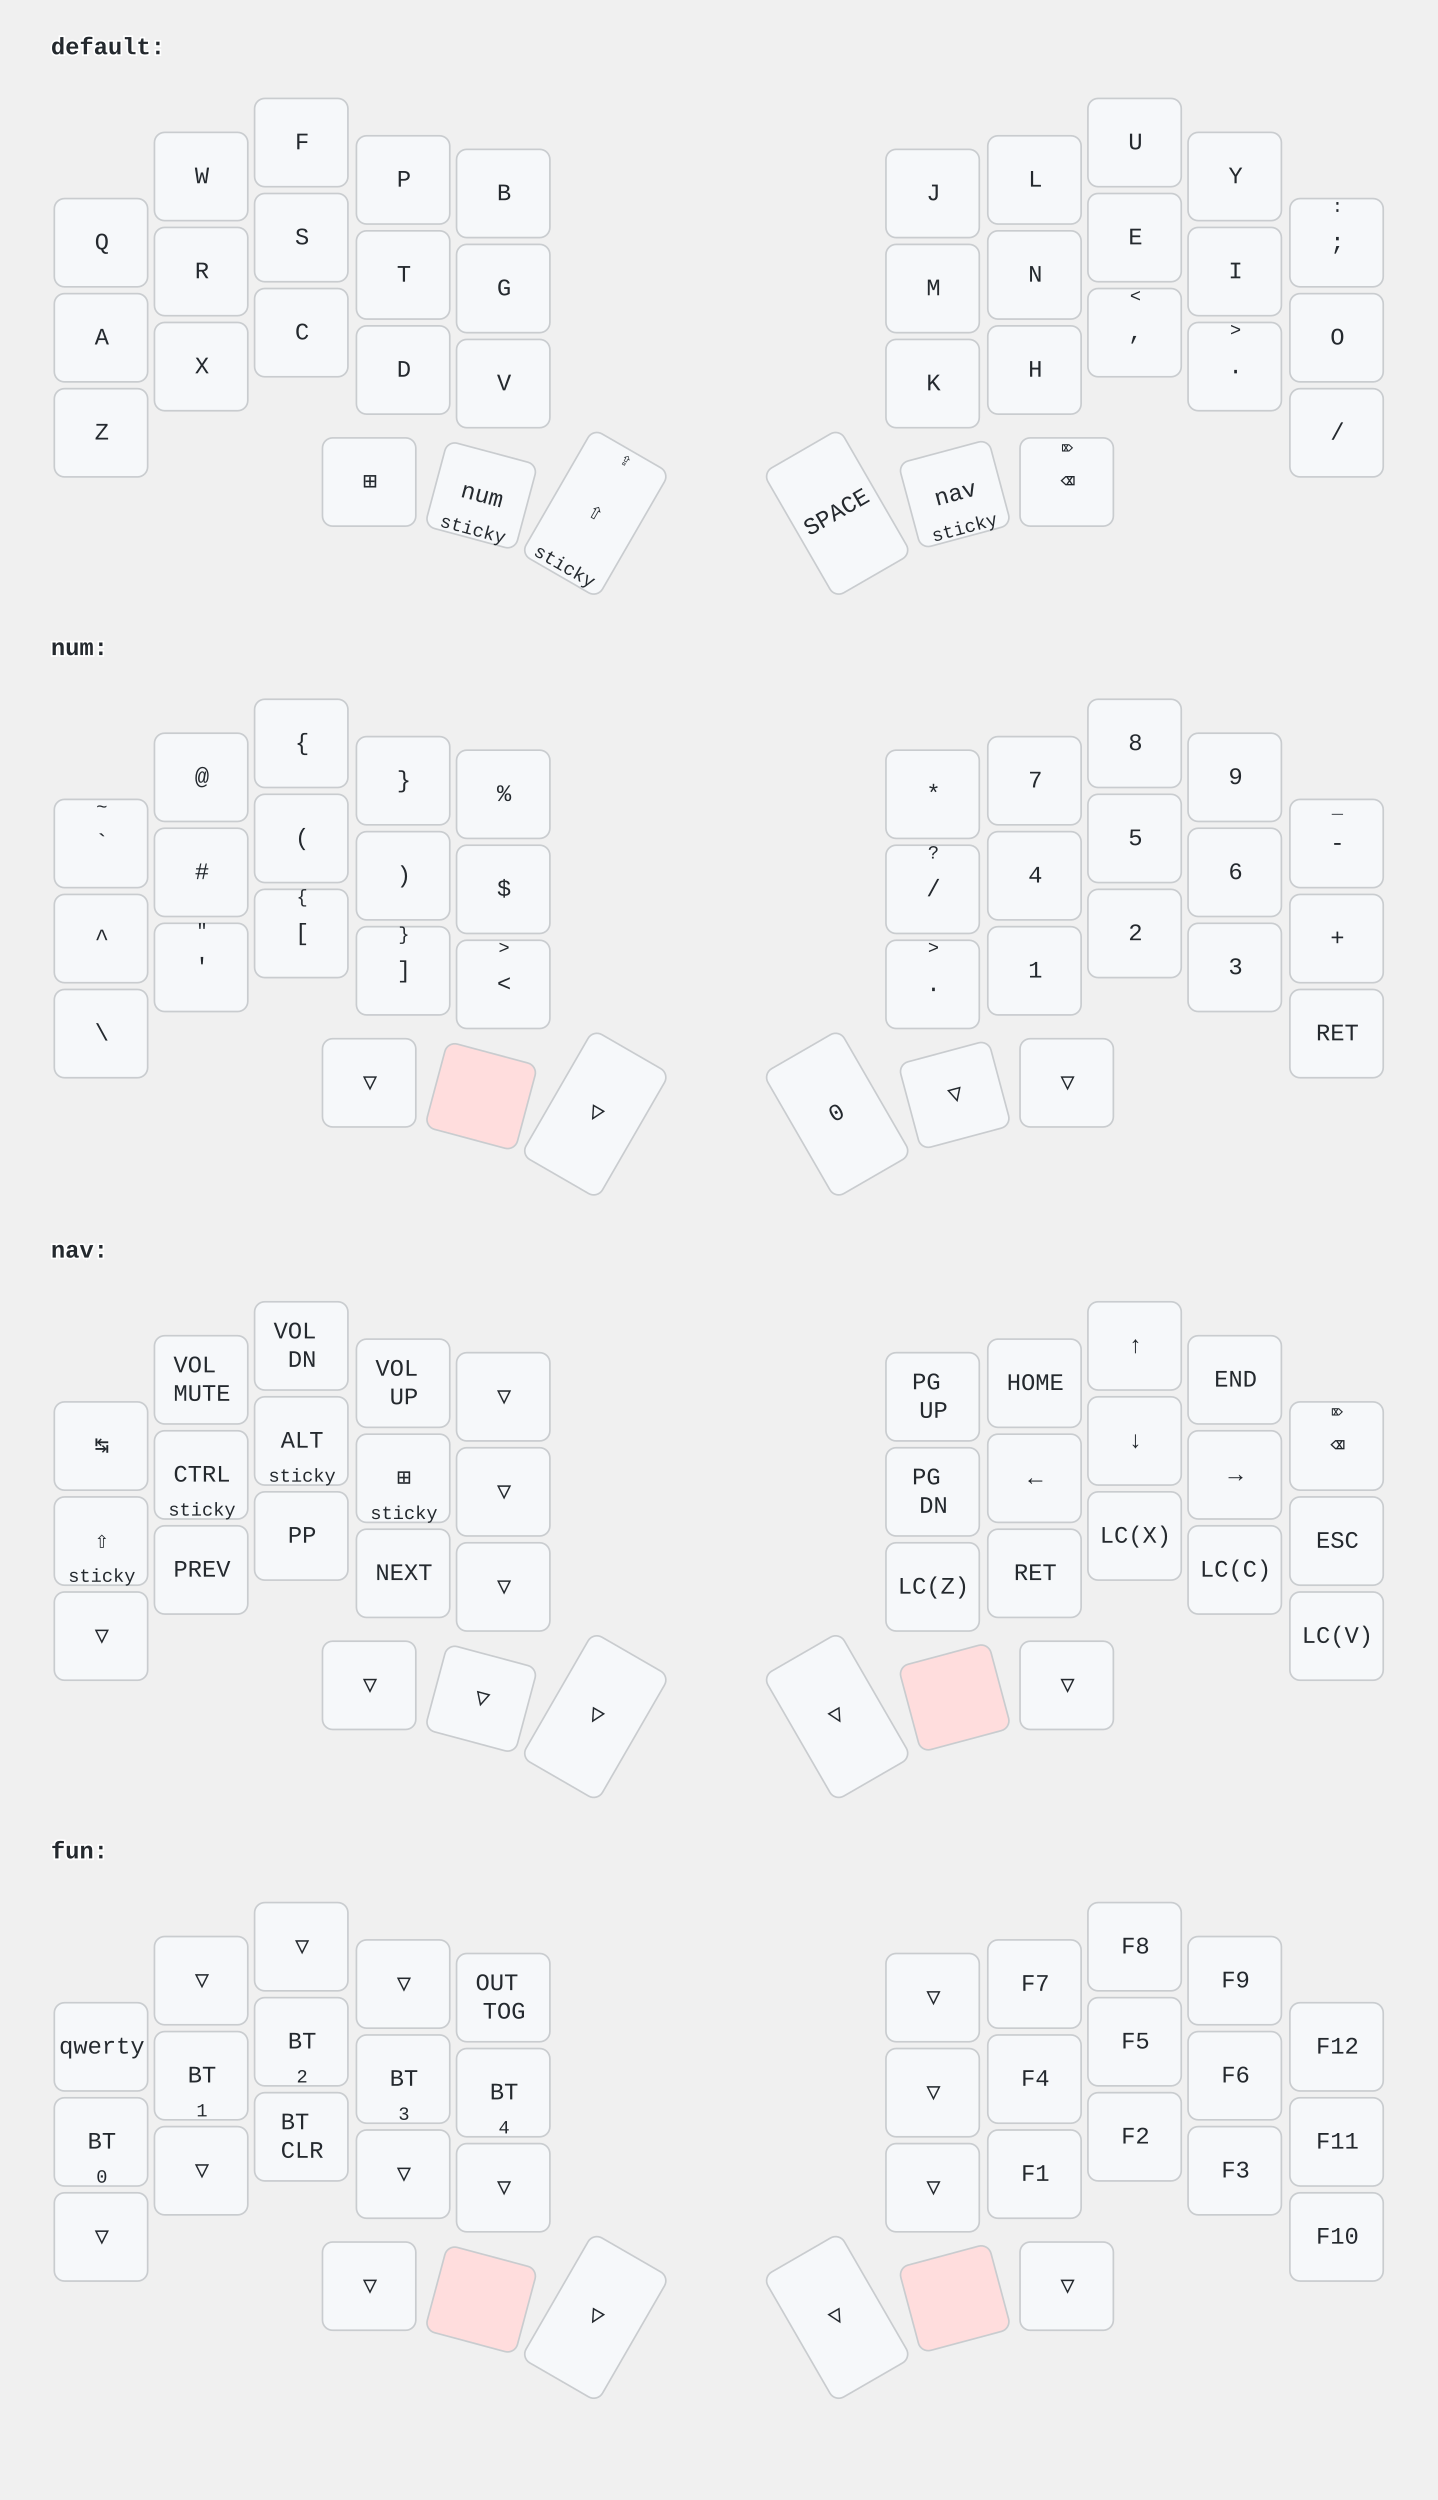
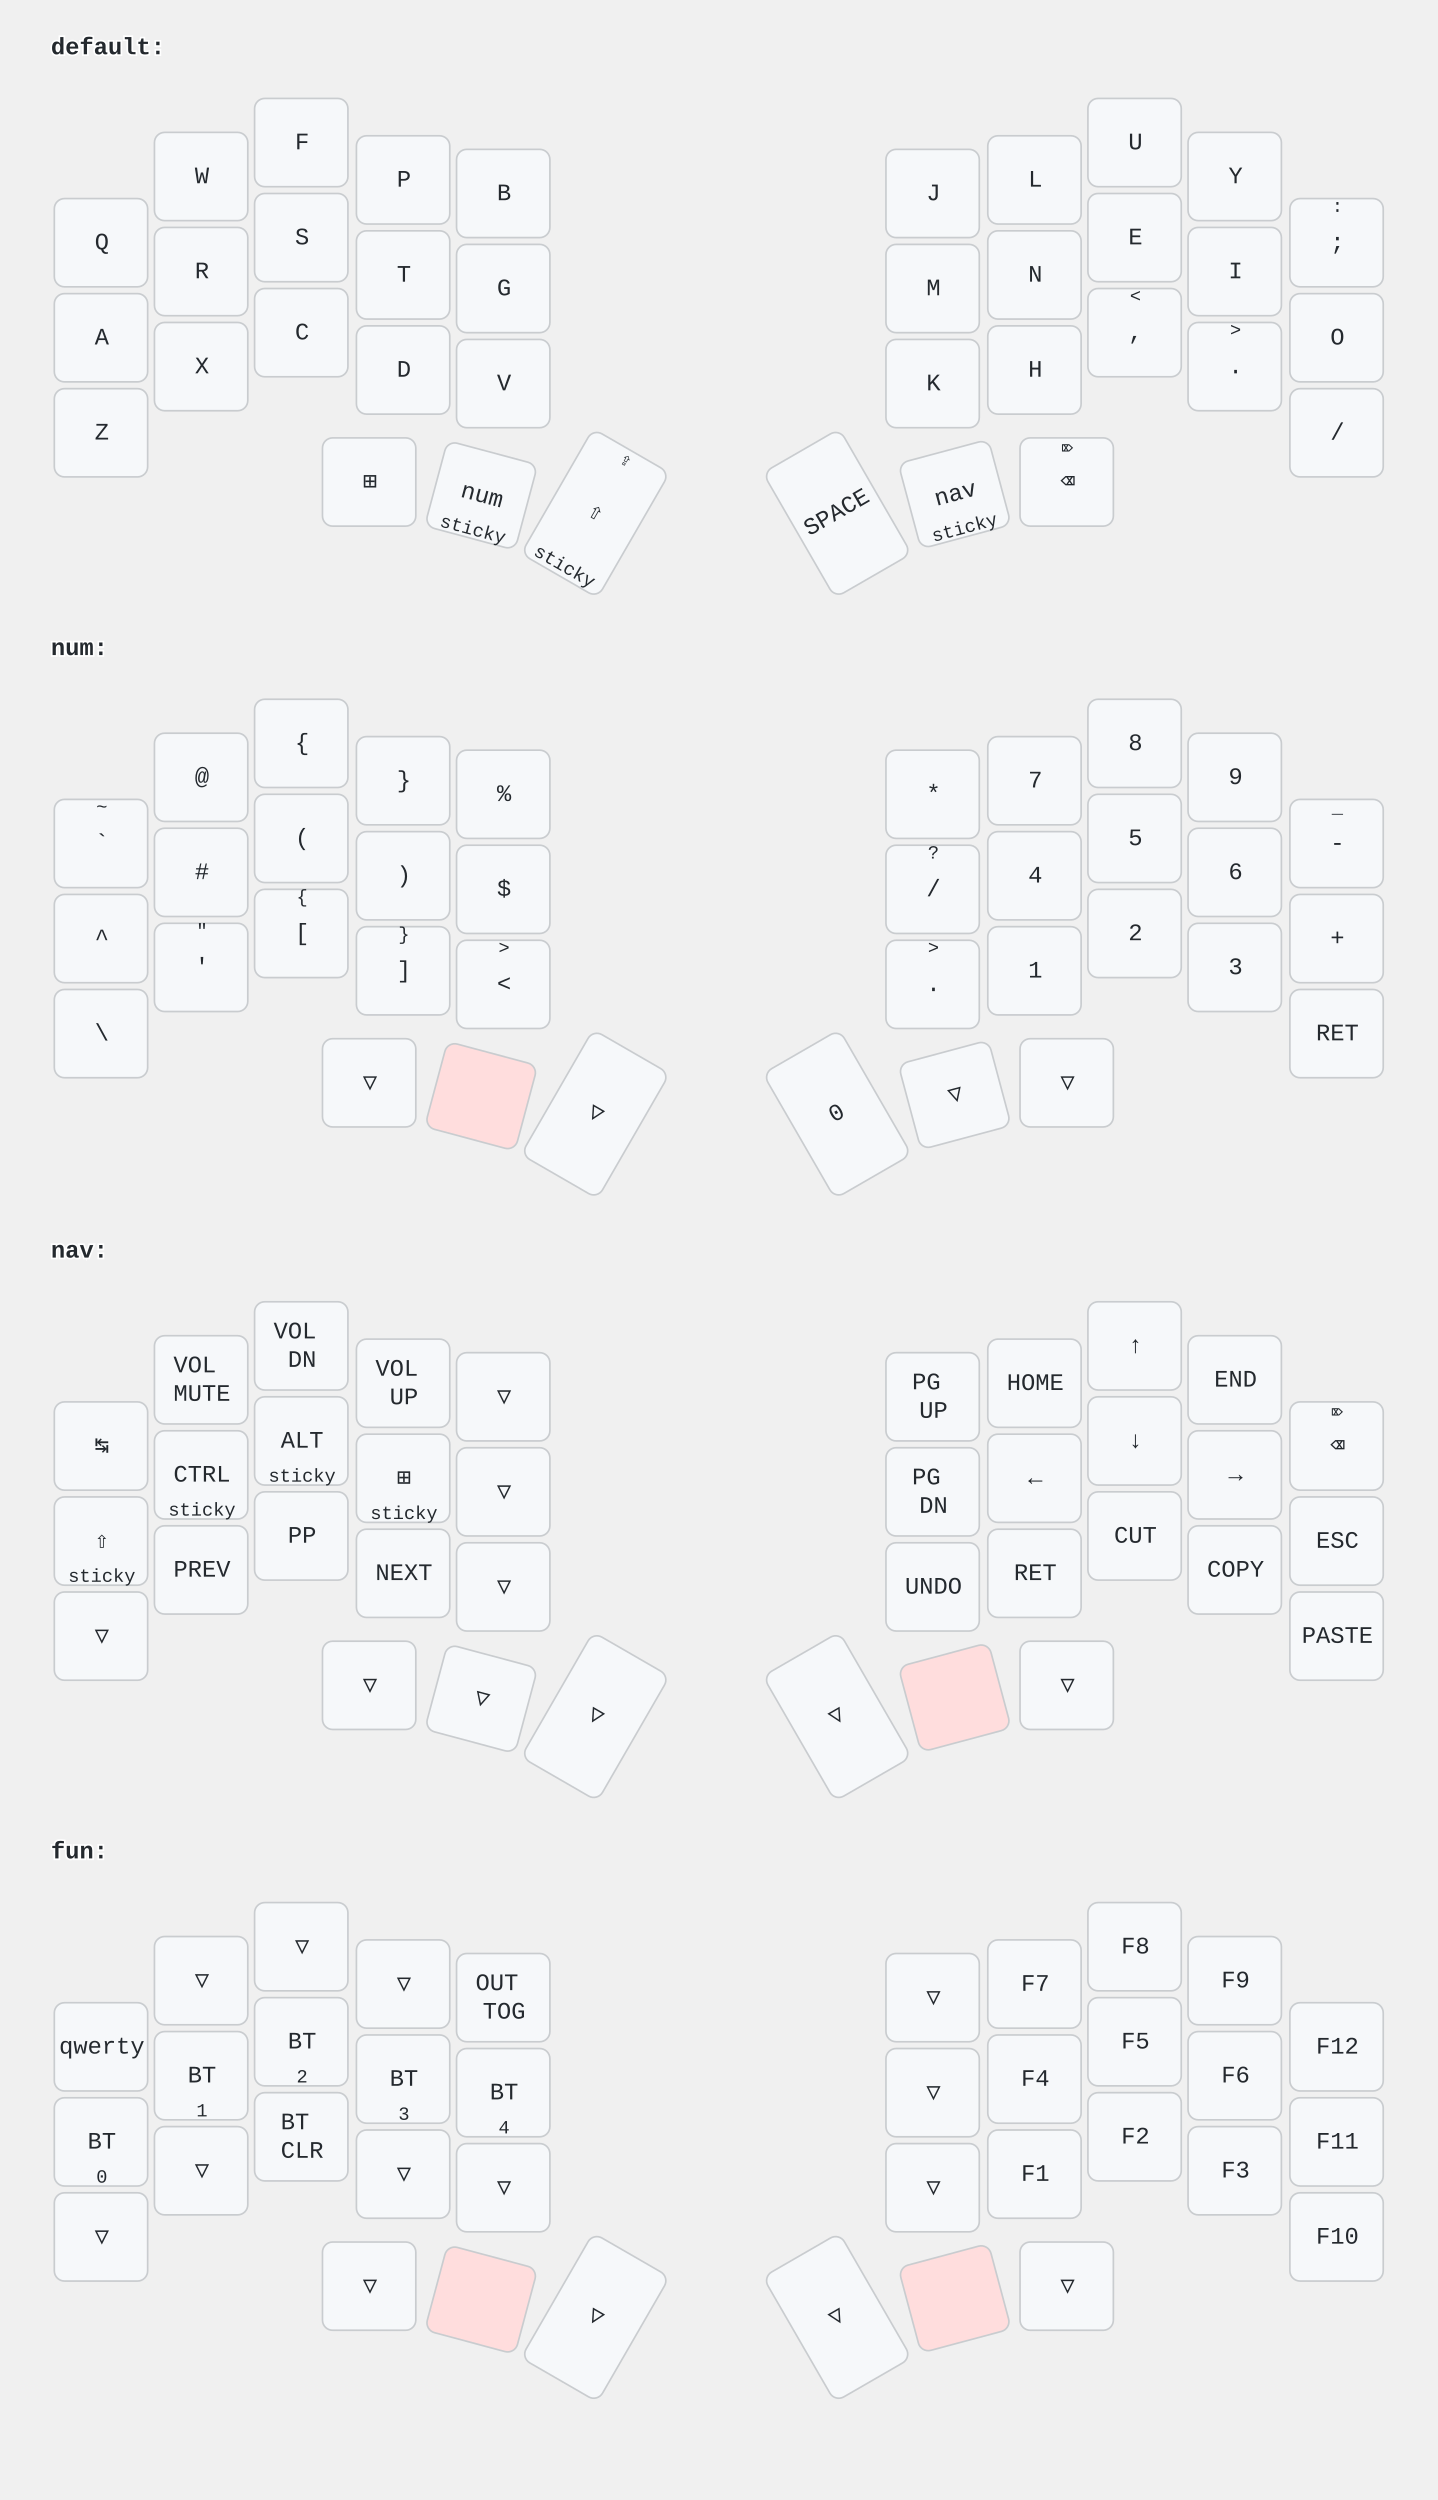
<svg xmlns="http://www.w3.org/2000/svg" width="847" height="1473" viewBox="0 0 847 1473" class="keymap">
  <style>/* font and background color specifications */
svg {
    font-family: SFMono-Regular,Consolas,Liberation Mono,Menlo,monospace;
    font-size: 14px;
    font-kerning: normal;
    text-rendering: optimizeLegibility;
    fill: #24292e;
}

/* default key styling */
rect {
    fill: #f6f8fa;
    stroke: #c9cccf;
    stroke-width: 1;
}

/* color accent for combo boxes */
rect.combo {
    fill: #cdf;
}

/* color accent for held keys */
rect.held, rect.combo.held {
    fill: #fdd;
}

/* color accent for ghost (optional) keys */
rect.ghost, rect.combo.ghost {
    fill: #ddd;
}

text {
    text-anchor: middle;
    dominant-baseline: middle;
}

/* styling for layer labels */
text.label {
    font-weight: bold;
    text-anchor: start;
    stroke: white;
    stroke-width: 2;
    paint-order: stroke;
}

/* styling for combo tap, and key hold/shifted label text */
text.combo, text.hold, text.shifted {
    font-size: 11px;
}

text.hold {
    text-anchor: middle;
    dominant-baseline: auto;
}

text.shifted {
    text-anchor: middle;
    dominant-baseline: hanging;
}

/* styling for hold/shifted label text in combo box */
text.combo.hold, text.combo.shifted {
    font-size: 8px;
}

/* styling for combo dendrons */
path {
    stroke-width: 1;
    stroke: gray;
    fill: none;
}
</style>
  <g transform="translate(30, 0)" class="layer-default">
    <text x="0" y="28" class="label">default:</text>
    <g transform="translate(0, 56)">
      <g transform="translate(30, 87)" class="key keypos-0">
        <rect rx="6" ry="6" x="-28" y="-26" width="55" height="52" class="key" />
        <text x="0" y="0" class="key tap">Q</text>
      </g>
      <g transform="translate(89, 48)" class="key keypos-1">
        <rect rx="6" ry="6" x="-28" y="-26" width="55" height="52" class="key" />
        <text x="0" y="0" class="key tap">W</text>
      </g>
      <g transform="translate(148, 28)" class="key keypos-2">
        <rect rx="6" ry="6" x="-28" y="-26" width="55" height="52" class="key" />
        <text x="0" y="0" class="key tap">F</text>
      </g>
      <g transform="translate(208, 50)" class="key keypos-3">
        <rect rx="6" ry="6" x="-28" y="-26" width="55" height="52" class="key" />
        <text x="0" y="0" class="key tap">P</text>
      </g>
      <g transform="translate(267, 58)" class="key keypos-4">
        <rect rx="6" ry="6" x="-28" y="-26" width="55" height="52" class="key" />
        <text x="0" y="0" class="key tap">B</text>
      </g>
      <g transform="translate(520, 58)" class="key keypos-5">
        <rect rx="6" ry="6" x="-28" y="-26" width="55" height="52" class="key" />
        <text x="0" y="0" class="key tap">J</text>
      </g>
      <g transform="translate(580, 50)" class="key keypos-6">
        <rect rx="6" ry="6" x="-28" y="-26" width="55" height="52" class="key" />
        <text x="0" y="0" class="key tap">L</text>
      </g>
      <g transform="translate(639, 28)" class="key keypos-7">
        <rect rx="6" ry="6" x="-28" y="-26" width="55" height="52" class="key" />
        <text x="0" y="0" class="key tap">U</text>
      </g>
      <g transform="translate(698, 48)" class="key keypos-8">
        <rect rx="6" ry="6" x="-28" y="-26" width="55" height="52" class="key" />
        <text x="0" y="0" class="key tap">Y</text>
      </g>
      <g transform="translate(758, 87)" class="key keypos-9">
        <rect rx="6" ry="6" x="-28" y="-26" width="55" height="52" class="key" />
        <text x="0" y="0" class="key tap">;</text>
        <text x="0" y="-24" class="key shifted">:</text>
      </g>
      <g transform="translate(30, 143)" class="key keypos-10">
        <rect rx="6" ry="6" x="-28" y="-26" width="55" height="52" class="key" />
        <text x="0" y="0" class="key tap">A</text>
      </g>
      <g transform="translate(89, 104)" class="key keypos-11">
        <rect rx="6" ry="6" x="-28" y="-26" width="55" height="52" class="key" />
        <text x="0" y="0" class="key tap">R</text>
      </g>
      <g transform="translate(148, 84)" class="key keypos-12">
        <rect rx="6" ry="6" x="-28" y="-26" width="55" height="52" class="key" />
        <text x="0" y="0" class="key tap">S</text>
      </g>
      <g transform="translate(208, 106)" class="key keypos-13">
        <rect rx="6" ry="6" x="-28" y="-26" width="55" height="52" class="key" />
        <text x="0" y="0" class="key tap">T</text>
      </g>
      <g transform="translate(267, 114)" class="key keypos-14">
        <rect rx="6" ry="6" x="-28" y="-26" width="55" height="52" class="key" />
        <text x="0" y="0" class="key tap">G</text>
      </g>
      <g transform="translate(520, 114)" class="key keypos-15">
        <rect rx="6" ry="6" x="-28" y="-26" width="55" height="52" class="key" />
        <text x="0" y="0" class="key tap">M</text>
      </g>
      <g transform="translate(580, 106)" class="key keypos-16">
        <rect rx="6" ry="6" x="-28" y="-26" width="55" height="52" class="key" />
        <text x="0" y="0" class="key tap">N</text>
      </g>
      <g transform="translate(639, 84)" class="key keypos-17">
        <rect rx="6" ry="6" x="-28" y="-26" width="55" height="52" class="key" />
        <text x="0" y="0" class="key tap">E</text>
      </g>
      <g transform="translate(698, 104)" class="key keypos-18">
        <rect rx="6" ry="6" x="-28" y="-26" width="55" height="52" class="key" />
        <text x="0" y="0" class="key tap">I</text>
      </g>
      <g transform="translate(758, 143)" class="key keypos-19">
        <rect rx="6" ry="6" x="-28" y="-26" width="55" height="52" class="key" />
        <text x="0" y="0" class="key tap">O</text>
      </g>
      <g transform="translate(30, 199)" class="key keypos-20">
        <rect rx="6" ry="6" x="-28" y="-26" width="55" height="52" class="key" />
        <text x="0" y="0" class="key tap">Z</text>
      </g>
      <g transform="translate(89, 160)" class="key keypos-21">
        <rect rx="6" ry="6" x="-28" y="-26" width="55" height="52" class="key" />
        <text x="0" y="0" class="key tap">X</text>
      </g>
      <g transform="translate(148, 140)" class="key keypos-22">
        <rect rx="6" ry="6" x="-28" y="-26" width="55" height="52" class="key" />
        <text x="0" y="0" class="key tap">C</text>
      </g>
      <g transform="translate(208, 162)" class="key keypos-23">
        <rect rx="6" ry="6" x="-28" y="-26" width="55" height="52" class="key" />
        <text x="0" y="0" class="key tap">D</text>
      </g>
      <g transform="translate(267, 170)" class="key keypos-24">
        <rect rx="6" ry="6" x="-28" y="-26" width="55" height="52" class="key" />
        <text x="0" y="0" class="key tap">V</text>
      </g>
      <g transform="translate(520, 170)" class="key keypos-25">
        <rect rx="6" ry="6" x="-28" y="-26" width="55" height="52" class="key" />
        <text x="0" y="0" class="key tap">K</text>
      </g>
      <g transform="translate(580, 162)" class="key keypos-26">
        <rect rx="6" ry="6" x="-28" y="-26" width="55" height="52" class="key" />
        <text x="0" y="0" class="key tap">H</text>
      </g>
      <g transform="translate(639, 140)" class="key keypos-27">
        <rect rx="6" ry="6" x="-28" y="-26" width="55" height="52" class="key" />
        <text x="0" y="0" class="key tap">,</text>
        <text x="0" y="-24" class="key shifted">&lt;</text>
      </g>
      <g transform="translate(698, 160)" class="key keypos-28">
        <rect rx="6" ry="6" x="-28" y="-26" width="55" height="52" class="key" />
        <text x="0" y="0" class="key tap">.</text>
        <text x="0" y="-24" class="key shifted">&gt;</text>
      </g>
      <g transform="translate(758, 199)" class="key keypos-29">
        <rect rx="6" ry="6" x="-28" y="-26" width="55" height="52" class="key" />
        <text x="0" y="0" class="key tap">/</text>
      </g>
      <g transform="translate(188, 228)" class="key keypos-30">
        <rect rx="6" ry="6" x="-28" y="-26" width="55" height="52" class="key" />
        <text x="0" y="0" class="key tap">⊞</text>
      </g>
      <g transform="translate(254, 236) rotate(15.0)" class="key keypos-31">
        <rect rx="6" ry="6" x="-28" y="-26" width="55" height="52" class="key" />
        <text x="0" y="0" class="key tap">num</text>
        <text x="0" y="24" class="key hold">sticky</text>
      </g>
      <g transform="translate(321, 246) rotate(30.0)" class="key keypos-32">
        <rect rx="6" ry="6" x="-26" y="-42" width="52" height="85" class="key" />
        <text x="0" y="0" class="key tap">⇧</text>
        <text x="0" y="40" class="key hold">sticky</text>
        <text x="0" y="-40" class="key shifted">⇪</text>
      </g>
      <g transform="translate(463, 246) rotate(-30.0)" class="key keypos-33">
        <rect rx="6" ry="6" x="-26" y="-42" width="52" height="85" class="key" />
        <text x="0" y="0" class="key tap">SPACE</text>
      </g>
      <g transform="translate(533, 235) rotate(-15.0)" class="key keypos-34">
        <rect rx="6" ry="6" x="-28" y="-26" width="55" height="52" class="key" />
        <text x="0" y="0" class="key tap">nav</text>
        <text x="0" y="24" class="key hold">sticky</text>
      </g>
      <g transform="translate(599, 228)" class="key keypos-35">
        <rect rx="6" ry="6" x="-28" y="-26" width="55" height="52" class="key" />
        <text x="0" y="0" class="key tap">⌫</text>
        <text x="0" y="-24" class="key shifted">⌦</text>
      </g>
    </g>
  </g>
  <g transform="translate(30, 354)" class="layer-num">
    <text x="0" y="28" class="label">num:</text>
    <g transform="translate(0, 56)">
      <g transform="translate(30, 87)" class="key keypos-0">
        <rect rx="6" ry="6" x="-28" y="-26" width="55" height="52" class="key" />
        <text x="0" y="0" class="key tap">`</text>
        <text x="0" y="-24" class="key shifted">~</text>
      </g>
      <g transform="translate(89, 48)" class="key keypos-1">
        <rect rx="6" ry="6" x="-28" y="-26" width="55" height="52" class="key" />
        <text x="0" y="0" class="key tap">@</text>
      </g>
      <g transform="translate(148, 28)" class="key keypos-2">
        <rect rx="6" ry="6" x="-28" y="-26" width="55" height="52" class="key" />
        <text x="0" y="0" class="key tap">{</text>
      </g>
      <g transform="translate(208, 50)" class="key keypos-3">
        <rect rx="6" ry="6" x="-28" y="-26" width="55" height="52" class="key" />
        <text x="0" y="0" class="key tap">}</text>
      </g>
      <g transform="translate(267, 58)" class="key keypos-4">
        <rect rx="6" ry="6" x="-28" y="-26" width="55" height="52" class="key" />
        <text x="0" y="0" class="key tap">%</text>
      </g>
      <g transform="translate(520, 58)" class="key keypos-5">
        <rect rx="6" ry="6" x="-28" y="-26" width="55" height="52" class="key" />
        <text x="0" y="0" class="key tap">*</text>
      </g>
      <g transform="translate(580, 50)" class="key keypos-6">
        <rect rx="6" ry="6" x="-28" y="-26" width="55" height="52" class="key" />
        <text x="0" y="0" class="key tap">7</text>
      </g>
      <g transform="translate(639, 28)" class="key keypos-7">
        <rect rx="6" ry="6" x="-28" y="-26" width="55" height="52" class="key" />
        <text x="0" y="0" class="key tap">8</text>
      </g>
      <g transform="translate(698, 48)" class="key keypos-8">
        <rect rx="6" ry="6" x="-28" y="-26" width="55" height="52" class="key" />
        <text x="0" y="0" class="key tap">9</text>
      </g>
      <g transform="translate(758, 87)" class="key keypos-9">
        <rect rx="6" ry="6" x="-28" y="-26" width="55" height="52" class="key" />
        <text x="0" y="0" class="key tap">-</text>
        <text x="0" y="-24" class="key shifted">_</text>
      </g>
      <g transform="translate(30, 143)" class="key keypos-10">
        <rect rx="6" ry="6" x="-28" y="-26" width="55" height="52" class="key" />
        <text x="0" y="0" class="key tap">^</text>
      </g>
      <g transform="translate(89, 104)" class="key keypos-11">
        <rect rx="6" ry="6" x="-28" y="-26" width="55" height="52" class="key" />
        <text x="0" y="0" class="key tap">#</text>
      </g>
      <g transform="translate(148, 84)" class="key keypos-12">
        <rect rx="6" ry="6" x="-28" y="-26" width="55" height="52" class="key" />
        <text x="0" y="0" class="key tap">(</text>
      </g>
      <g transform="translate(208, 106)" class="key keypos-13">
        <rect rx="6" ry="6" x="-28" y="-26" width="55" height="52" class="key" />
        <text x="0" y="0" class="key tap">)</text>
      </g>
      <g transform="translate(267, 114)" class="key keypos-14">
        <rect rx="6" ry="6" x="-28" y="-26" width="55" height="52" class="key" />
        <text x="0" y="0" class="key tap">$</text>
      </g>
      <g transform="translate(520, 114)" class="key keypos-15">
        <rect rx="6" ry="6" x="-28" y="-26" width="55" height="52" class="key" />
        <text x="0" y="0" class="key tap">/</text>
        <text x="0" y="-24" class="key shifted">?</text>
      </g>
      <g transform="translate(580, 106)" class="key keypos-16">
        <rect rx="6" ry="6" x="-28" y="-26" width="55" height="52" class="key" />
        <text x="0" y="0" class="key tap">4</text>
      </g>
      <g transform="translate(639, 84)" class="key keypos-17">
        <rect rx="6" ry="6" x="-28" y="-26" width="55" height="52" class="key" />
        <text x="0" y="0" class="key tap">5</text>
      </g>
      <g transform="translate(698, 104)" class="key keypos-18">
        <rect rx="6" ry="6" x="-28" y="-26" width="55" height="52" class="key" />
        <text x="0" y="0" class="key tap">6</text>
      </g>
      <g transform="translate(758, 143)" class="key keypos-19">
        <rect rx="6" ry="6" x="-28" y="-26" width="55" height="52" class="key" />
        <text x="0" y="0" class="key tap">+</text>
      </g>
      <g transform="translate(30, 199)" class="key keypos-20">
        <rect rx="6" ry="6" x="-28" y="-26" width="55" height="52" class="key" />
        <text x="0" y="0" class="key tap">\</text>
      </g>
      <g transform="translate(89, 160)" class="key keypos-21">
        <rect rx="6" ry="6" x="-28" y="-26" width="55" height="52" class="key" />
        <text x="0" y="0" class="key tap">'</text>
        <text x="0" y="-24" class="key shifted">"</text>
      </g>
      <g transform="translate(148, 140)" class="key keypos-22">
        <rect rx="6" ry="6" x="-28" y="-26" width="55" height="52" class="key" />
        <text x="0" y="0" class="key tap">[</text>
        <text x="0" y="-24" class="key shifted">{</text>
      </g>
      <g transform="translate(208, 162)" class="key keypos-23">
        <rect rx="6" ry="6" x="-28" y="-26" width="55" height="52" class="key" />
        <text x="0" y="0" class="key tap">]</text>
        <text x="0" y="-24" class="key shifted">}</text>
      </g>
      <g transform="translate(267, 170)" class="key keypos-24">
        <rect rx="6" ry="6" x="-28" y="-26" width="55" height="52" class="key" />
        <text x="0" y="0" class="key tap">&lt;</text>
        <text x="0" y="-24" class="key shifted">&gt;</text>
      </g>
      <g transform="translate(520, 170)" class="key keypos-25">
        <rect rx="6" ry="6" x="-28" y="-26" width="55" height="52" class="key" />
        <text x="0" y="0" class="key tap">.</text>
        <text x="0" y="-24" class="key shifted">&gt;</text>
      </g>
      <g transform="translate(580, 162)" class="key keypos-26">
        <rect rx="6" ry="6" x="-28" y="-26" width="55" height="52" class="key" />
        <text x="0" y="0" class="key tap">1</text>
      </g>
      <g transform="translate(639, 140)" class="key keypos-27">
        <rect rx="6" ry="6" x="-28" y="-26" width="55" height="52" class="key" />
        <text x="0" y="0" class="key tap">2</text>
      </g>
      <g transform="translate(698, 160)" class="key keypos-28">
        <rect rx="6" ry="6" x="-28" y="-26" width="55" height="52" class="key" />
        <text x="0" y="0" class="key tap">3</text>
      </g>
      <g transform="translate(758, 199)" class="key keypos-29">
        <rect rx="6" ry="6" x="-28" y="-26" width="55" height="52" class="key" />
        <text x="0" y="0" class="key tap">RET</text>
      </g>
      <g transform="translate(188, 228)" class="key trans keypos-30">
        <rect rx="6" ry="6" x="-28" y="-26" width="55" height="52" class="key trans" />
        <text x="0" y="0" class="key trans tap">▽</text>
      </g>
      <g transform="translate(254, 236) rotate(15.0)" class="key held keypos-31">
        <rect rx="6" ry="6" x="-28" y="-26" width="55" height="52" class="key held" />
      </g>
      <g transform="translate(321, 246) rotate(30.0)" class="key trans keypos-32">
        <rect rx="6" ry="6" x="-26" y="-42" width="52" height="85" class="key trans" />
        <text x="0" y="0" class="key trans tap">▽</text>
      </g>
      <g transform="translate(463, 246) rotate(-30.0)" class="key keypos-33">
        <rect rx="6" ry="6" x="-26" y="-42" width="52" height="85" class="key" />
        <text x="0" y="0" class="key tap">0</text>
      </g>
      <g transform="translate(533, 235) rotate(-15.0)" class="key trans keypos-34">
        <rect rx="6" ry="6" x="-28" y="-26" width="55" height="52" class="key trans" />
        <text x="0" y="0" class="key trans tap">▽</text>
      </g>
      <g transform="translate(599, 228)" class="key trans keypos-35">
        <rect rx="6" ry="6" x="-28" y="-26" width="55" height="52" class="key trans" />
        <text x="0" y="0" class="key trans tap">▽</text>
      </g>
    </g>
  </g>
  <g transform="translate(30, 709)" class="layer-nav">
    <text x="0" y="28" class="label">nav:</text>
    <g transform="translate(0, 56)">
      <g transform="translate(30, 87)" class="key keypos-0">
        <rect rx="6" ry="6" x="-28" y="-26" width="55" height="52" class="key" />
        <text x="0" y="0" class="key tap">↹</text>
      </g>
      <g transform="translate(89, 48)" class="key keypos-1">
        <rect rx="6" ry="6" x="-28" y="-26" width="55" height="52" class="key" />
        <text x="0" y="0" class="key tap">
          <tspan x="0" dy="-0.6em">VOL</tspan>
          <tspan x="0" dy="1.2em">MUTE</tspan>
        </text>
      </g>
      <g transform="translate(148, 28)" class="key keypos-2">
        <rect rx="6" ry="6" x="-28" y="-26" width="55" height="52" class="key" />
        <text x="0" y="0" class="key tap">
          <tspan x="0" dy="-0.6em">VOL</tspan>
          <tspan x="0" dy="1.2em">DN</tspan>
        </text>
      </g>
      <g transform="translate(208, 50)" class="key keypos-3">
        <rect rx="6" ry="6" x="-28" y="-26" width="55" height="52" class="key" />
        <text x="0" y="0" class="key tap">
          <tspan x="0" dy="-0.6em">VOL</tspan>
          <tspan x="0" dy="1.2em">UP</tspan>
        </text>
      </g>
      <g transform="translate(267, 58)" class="key trans keypos-4">
        <rect rx="6" ry="6" x="-28" y="-26" width="55" height="52" class="key trans" />
        <text x="0" y="0" class="key trans tap">▽</text>
      </g>
      <g transform="translate(520, 58)" class="key keypos-5">
        <rect rx="6" ry="6" x="-28" y="-26" width="55" height="52" class="key" />
        <text x="0" y="0" class="key tap">
          <tspan x="0" dy="-0.6em">PG</tspan>
          <tspan x="0" dy="1.2em">UP</tspan>
        </text>
      </g>
      <g transform="translate(580, 50)" class="key keypos-6">
        <rect rx="6" ry="6" x="-28" y="-26" width="55" height="52" class="key" />
        <text x="0" y="0" class="key tap">HOME</text>
      </g>
      <g transform="translate(639, 28)" class="key keypos-7">
        <rect rx="6" ry="6" x="-28" y="-26" width="55" height="52" class="key" />
        <text x="0" y="0" class="key tap">↑</text>
      </g>
      <g transform="translate(698, 48)" class="key keypos-8">
        <rect rx="6" ry="6" x="-28" y="-26" width="55" height="52" class="key" />
        <text x="0" y="0" class="key tap">END</text>
      </g>
      <g transform="translate(758, 87)" class="key keypos-9">
        <rect rx="6" ry="6" x="-28" y="-26" width="55" height="52" class="key" />
        <text x="0" y="0" class="key tap">⌫</text>
        <text x="0" y="-24" class="key shifted">⌦</text>
      </g>
      <g transform="translate(30, 143)" class="key keypos-10">
        <rect rx="6" ry="6" x="-28" y="-26" width="55" height="52" class="key" />
        <text x="0" y="0" class="key tap">⇧</text>
        <text x="0" y="24" class="key hold">sticky</text>
      </g>
      <g transform="translate(89, 104)" class="key keypos-11">
        <rect rx="6" ry="6" x="-28" y="-26" width="55" height="52" class="key" />
        <text x="0" y="0" class="key tap">CTRL</text>
        <text x="0" y="24" class="key hold">sticky</text>
      </g>
      <g transform="translate(148, 84)" class="key keypos-12">
        <rect rx="6" ry="6" x="-28" y="-26" width="55" height="52" class="key" />
        <text x="0" y="0" class="key tap">ALT</text>
        <text x="0" y="24" class="key hold">sticky</text>
      </g>
      <g transform="translate(208, 106)" class="key keypos-13">
        <rect rx="6" ry="6" x="-28" y="-26" width="55" height="52" class="key" />
        <text x="0" y="0" class="key tap">⊞</text>
        <text x="0" y="24" class="key hold">sticky</text>
      </g>
      <g transform="translate(267, 114)" class="key trans keypos-14">
        <rect rx="6" ry="6" x="-28" y="-26" width="55" height="52" class="key trans" />
        <text x="0" y="0" class="key trans tap">▽</text>
      </g>
      <g transform="translate(520, 114)" class="key keypos-15">
        <rect rx="6" ry="6" x="-28" y="-26" width="55" height="52" class="key" />
        <text x="0" y="0" class="key tap">
          <tspan x="0" dy="-0.6em">PG</tspan>
          <tspan x="0" dy="1.2em">DN</tspan>
        </text>
      </g>
      <g transform="translate(580, 106)" class="key keypos-16">
        <rect rx="6" ry="6" x="-28" y="-26" width="55" height="52" class="key" />
        <text x="0" y="0" class="key tap">←</text>
      </g>
      <g transform="translate(639, 84)" class="key keypos-17">
        <rect rx="6" ry="6" x="-28" y="-26" width="55" height="52" class="key" />
        <text x="0" y="0" class="key tap">↓</text>
      </g>
      <g transform="translate(698, 104)" class="key keypos-18">
        <rect rx="6" ry="6" x="-28" y="-26" width="55" height="52" class="key" />
        <text x="0" y="0" class="key tap">→</text>
      </g>
      <g transform="translate(758, 143)" class="key keypos-19">
        <rect rx="6" ry="6" x="-28" y="-26" width="55" height="52" class="key" />
        <text x="0" y="0" class="key tap">ESC</text>
      </g>
      <g transform="translate(30, 199)" class="key trans keypos-20">
        <rect rx="6" ry="6" x="-28" y="-26" width="55" height="52" class="key trans" />
        <text x="0" y="0" class="key trans tap">▽</text>
      </g>
      <g transform="translate(89, 160)" class="key keypos-21">
        <rect rx="6" ry="6" x="-28" y="-26" width="55" height="52" class="key" />
        <text x="0" y="0" class="key tap">PREV</text>
      </g>
      <g transform="translate(148, 140)" class="key keypos-22">
        <rect rx="6" ry="6" x="-28" y="-26" width="55" height="52" class="key" />
        <text x="0" y="0" class="key tap">PP</text>
      </g>
      <g transform="translate(208, 162)" class="key keypos-23">
        <rect rx="6" ry="6" x="-28" y="-26" width="55" height="52" class="key" />
        <text x="0" y="0" class="key tap">NEXT</text>
      </g>
      <g transform="translate(267, 170)" class="key trans keypos-24">
        <rect rx="6" ry="6" x="-28" y="-26" width="55" height="52" class="key trans" />
        <text x="0" y="0" class="key trans tap">▽</text>
      </g>
      <g transform="translate(520, 170)" class="key keypos-25">
        <rect rx="6" ry="6" x="-28" y="-26" width="55" height="52" class="key" />
-         <text x="0" y="0" class="key tap">LC(Z)</text>
+         <text x="0" y="0" class="key tap">UNDO</text>
      </g>
      <g transform="translate(580, 162)" class="key keypos-26">
        <rect rx="6" ry="6" x="-28" y="-26" width="55" height="52" class="key" />
        <text x="0" y="0" class="key tap">RET</text>
      </g>
      <g transform="translate(639, 140)" class="key keypos-27">
        <rect rx="6" ry="6" x="-28" y="-26" width="55" height="52" class="key" />
-         <text x="0" y="0" class="key tap">LC(X)</text>
+         <text x="0" y="0" class="key tap">CUT</text>
      </g>
      <g transform="translate(698, 160)" class="key keypos-28">
        <rect rx="6" ry="6" x="-28" y="-26" width="55" height="52" class="key" />
-         <text x="0" y="0" class="key tap">LC(C)</text>
+         <text x="0" y="0" class="key tap">COPY</text>
      </g>
      <g transform="translate(758, 199)" class="key keypos-29">
        <rect rx="6" ry="6" x="-28" y="-26" width="55" height="52" class="key" />
-         <text x="0" y="0" class="key tap">LC(V)</text>
+         <text x="0" y="0" class="key tap">PASTE</text>
      </g>
      <g transform="translate(188, 228)" class="key trans keypos-30">
        <rect rx="6" ry="6" x="-28" y="-26" width="55" height="52" class="key trans" />
        <text x="0" y="0" class="key trans tap">▽</text>
      </g>
      <g transform="translate(254, 236) rotate(15.0)" class="key trans keypos-31">
        <rect rx="6" ry="6" x="-28" y="-26" width="55" height="52" class="key trans" />
        <text x="0" y="0" class="key trans tap">▽</text>
      </g>
      <g transform="translate(321, 246) rotate(30.0)" class="key trans keypos-32">
        <rect rx="6" ry="6" x="-26" y="-42" width="52" height="85" class="key trans" />
        <text x="0" y="0" class="key trans tap">▽</text>
      </g>
      <g transform="translate(463, 246) rotate(-30.0)" class="key trans keypos-33">
        <rect rx="6" ry="6" x="-26" y="-42" width="52" height="85" class="key trans" />
        <text x="0" y="0" class="key trans tap">▽</text>
      </g>
      <g transform="translate(533, 235) rotate(-15.0)" class="key held keypos-34">
        <rect rx="6" ry="6" x="-28" y="-26" width="55" height="52" class="key held" />
      </g>
      <g transform="translate(599, 228)" class="key trans keypos-35">
        <rect rx="6" ry="6" x="-28" y="-26" width="55" height="52" class="key trans" />
        <text x="0" y="0" class="key trans tap">▽</text>
      </g>
    </g>
  </g>
  <g transform="translate(30, 1063)" class="layer-fun">
    <text x="0" y="28" class="label">fun:</text>
    <g transform="translate(0, 56)">
      <g transform="translate(30, 87)" class="key keypos-0">
        <rect rx="6" ry="6" x="-28" y="-26" width="55" height="52" class="key" />
        <text x="0" y="0" class="key tap">qwerty</text>
      </g>
      <g transform="translate(89, 48)" class="key trans keypos-1">
        <rect rx="6" ry="6" x="-28" y="-26" width="55" height="52" class="key trans" />
        <text x="0" y="0" class="key trans tap">▽</text>
      </g>
      <g transform="translate(148, 28)" class="key trans keypos-2">
        <rect rx="6" ry="6" x="-28" y="-26" width="55" height="52" class="key trans" />
        <text x="0" y="0" class="key trans tap">▽</text>
      </g>
      <g transform="translate(208, 50)" class="key trans keypos-3">
        <rect rx="6" ry="6" x="-28" y="-26" width="55" height="52" class="key trans" />
        <text x="0" y="0" class="key trans tap">▽</text>
      </g>
      <g transform="translate(267, 58)" class="key keypos-4">
        <rect rx="6" ry="6" x="-28" y="-26" width="55" height="52" class="key" />
        <text x="0" y="0" class="key tap">
          <tspan x="0" dy="-0.6em">OUT</tspan>
          <tspan x="0" dy="1.2em">TOG</tspan>
        </text>
      </g>
      <g transform="translate(520, 58)" class="key trans keypos-5">
        <rect rx="6" ry="6" x="-28" y="-26" width="55" height="52" class="key trans" />
        <text x="0" y="0" class="key trans tap">▽</text>
      </g>
      <g transform="translate(580, 50)" class="key keypos-6">
        <rect rx="6" ry="6" x="-28" y="-26" width="55" height="52" class="key" />
        <text x="0" y="0" class="key tap">F7</text>
      </g>
      <g transform="translate(639, 28)" class="key keypos-7">
        <rect rx="6" ry="6" x="-28" y="-26" width="55" height="52" class="key" />
        <text x="0" y="0" class="key tap">F8</text>
      </g>
      <g transform="translate(698, 48)" class="key keypos-8">
        <rect rx="6" ry="6" x="-28" y="-26" width="55" height="52" class="key" />
        <text x="0" y="0" class="key tap">F9</text>
      </g>
      <g transform="translate(758, 87)" class="key keypos-9">
        <rect rx="6" ry="6" x="-28" y="-26" width="55" height="52" class="key" />
        <text x="0" y="0" class="key tap">F12</text>
      </g>
      <g transform="translate(30, 143)" class="key keypos-10">
        <rect rx="6" ry="6" x="-28" y="-26" width="55" height="52" class="key" />
        <text x="0" y="0" class="key tap">BT</text>
        <text x="0" y="24" class="key hold">0</text>
      </g>
      <g transform="translate(89, 104)" class="key keypos-11">
        <rect rx="6" ry="6" x="-28" y="-26" width="55" height="52" class="key" />
        <text x="0" y="0" class="key tap">BT</text>
        <text x="0" y="24" class="key hold">1</text>
      </g>
      <g transform="translate(148, 84)" class="key keypos-12">
        <rect rx="6" ry="6" x="-28" y="-26" width="55" height="52" class="key" />
        <text x="0" y="0" class="key tap">BT</text>
        <text x="0" y="24" class="key hold">2</text>
      </g>
      <g transform="translate(208, 106)" class="key keypos-13">
        <rect rx="6" ry="6" x="-28" y="-26" width="55" height="52" class="key" />
        <text x="0" y="0" class="key tap">BT</text>
        <text x="0" y="24" class="key hold">3</text>
      </g>
      <g transform="translate(267, 114)" class="key keypos-14">
        <rect rx="6" ry="6" x="-28" y="-26" width="55" height="52" class="key" />
        <text x="0" y="0" class="key tap">BT</text>
        <text x="0" y="24" class="key hold">4</text>
      </g>
      <g transform="translate(520, 114)" class="key trans keypos-15">
        <rect rx="6" ry="6" x="-28" y="-26" width="55" height="52" class="key trans" />
        <text x="0" y="0" class="key trans tap">▽</text>
      </g>
      <g transform="translate(580, 106)" class="key keypos-16">
        <rect rx="6" ry="6" x="-28" y="-26" width="55" height="52" class="key" />
        <text x="0" y="0" class="key tap">F4</text>
      </g>
      <g transform="translate(639, 84)" class="key keypos-17">
        <rect rx="6" ry="6" x="-28" y="-26" width="55" height="52" class="key" />
        <text x="0" y="0" class="key tap">F5</text>
      </g>
      <g transform="translate(698, 104)" class="key keypos-18">
        <rect rx="6" ry="6" x="-28" y="-26" width="55" height="52" class="key" />
        <text x="0" y="0" class="key tap">F6</text>
      </g>
      <g transform="translate(758, 143)" class="key keypos-19">
        <rect rx="6" ry="6" x="-28" y="-26" width="55" height="52" class="key" />
        <text x="0" y="0" class="key tap">F11</text>
      </g>
      <g transform="translate(30, 199)" class="key trans keypos-20">
        <rect rx="6" ry="6" x="-28" y="-26" width="55" height="52" class="key trans" />
        <text x="0" y="0" class="key trans tap">▽</text>
      </g>
      <g transform="translate(89, 160)" class="key trans keypos-21">
        <rect rx="6" ry="6" x="-28" y="-26" width="55" height="52" class="key trans" />
        <text x="0" y="0" class="key trans tap">▽</text>
      </g>
      <g transform="translate(148, 140)" class="key keypos-22">
        <rect rx="6" ry="6" x="-28" y="-26" width="55" height="52" class="key" />
        <text x="0" y="0" class="key tap">
          <tspan x="0" dy="-0.6em">BT</tspan>
          <tspan x="0" dy="1.2em">CLR</tspan>
        </text>
      </g>
      <g transform="translate(208, 162)" class="key trans keypos-23">
        <rect rx="6" ry="6" x="-28" y="-26" width="55" height="52" class="key trans" />
        <text x="0" y="0" class="key trans tap">▽</text>
      </g>
      <g transform="translate(267, 170)" class="key trans keypos-24">
        <rect rx="6" ry="6" x="-28" y="-26" width="55" height="52" class="key trans" />
        <text x="0" y="0" class="key trans tap">▽</text>
      </g>
      <g transform="translate(520, 170)" class="key trans keypos-25">
        <rect rx="6" ry="6" x="-28" y="-26" width="55" height="52" class="key trans" />
        <text x="0" y="0" class="key trans tap">▽</text>
      </g>
      <g transform="translate(580, 162)" class="key keypos-26">
        <rect rx="6" ry="6" x="-28" y="-26" width="55" height="52" class="key" />
        <text x="0" y="0" class="key tap">F1</text>
      </g>
      <g transform="translate(639, 140)" class="key keypos-27">
        <rect rx="6" ry="6" x="-28" y="-26" width="55" height="52" class="key" />
        <text x="0" y="0" class="key tap">F2</text>
      </g>
      <g transform="translate(698, 160)" class="key keypos-28">
        <rect rx="6" ry="6" x="-28" y="-26" width="55" height="52" class="key" />
        <text x="0" y="0" class="key tap">F3</text>
      </g>
      <g transform="translate(758, 199)" class="key keypos-29">
        <rect rx="6" ry="6" x="-28" y="-26" width="55" height="52" class="key" />
        <text x="0" y="0" class="key tap">F10</text>
      </g>
      <g transform="translate(188, 228)" class="key trans keypos-30">
        <rect rx="6" ry="6" x="-28" y="-26" width="55" height="52" class="key trans" />
        <text x="0" y="0" class="key trans tap">▽</text>
      </g>
      <g transform="translate(254, 236) rotate(15.0)" class="key held keypos-31">
        <rect rx="6" ry="6" x="-28" y="-26" width="55" height="52" class="key held" />
      </g>
      <g transform="translate(321, 246) rotate(30.0)" class="key trans keypos-32">
        <rect rx="6" ry="6" x="-26" y="-42" width="52" height="85" class="key trans" />
        <text x="0" y="0" class="key trans tap">▽</text>
      </g>
      <g transform="translate(463, 246) rotate(-30.0)" class="key trans keypos-33">
        <rect rx="6" ry="6" x="-26" y="-42" width="52" height="85" class="key trans" />
        <text x="0" y="0" class="key trans tap">▽</text>
      </g>
      <g transform="translate(533, 235) rotate(-15.0)" class="key held keypos-34">
        <rect rx="6" ry="6" x="-28" y="-26" width="55" height="52" class="key held" />
      </g>
      <g transform="translate(599, 228)" class="key trans keypos-35">
        <rect rx="6" ry="6" x="-28" y="-26" width="55" height="52" class="key trans" />
        <text x="0" y="0" class="key trans tap">▽</text>
      </g>
    </g>
  </g>
</svg>
